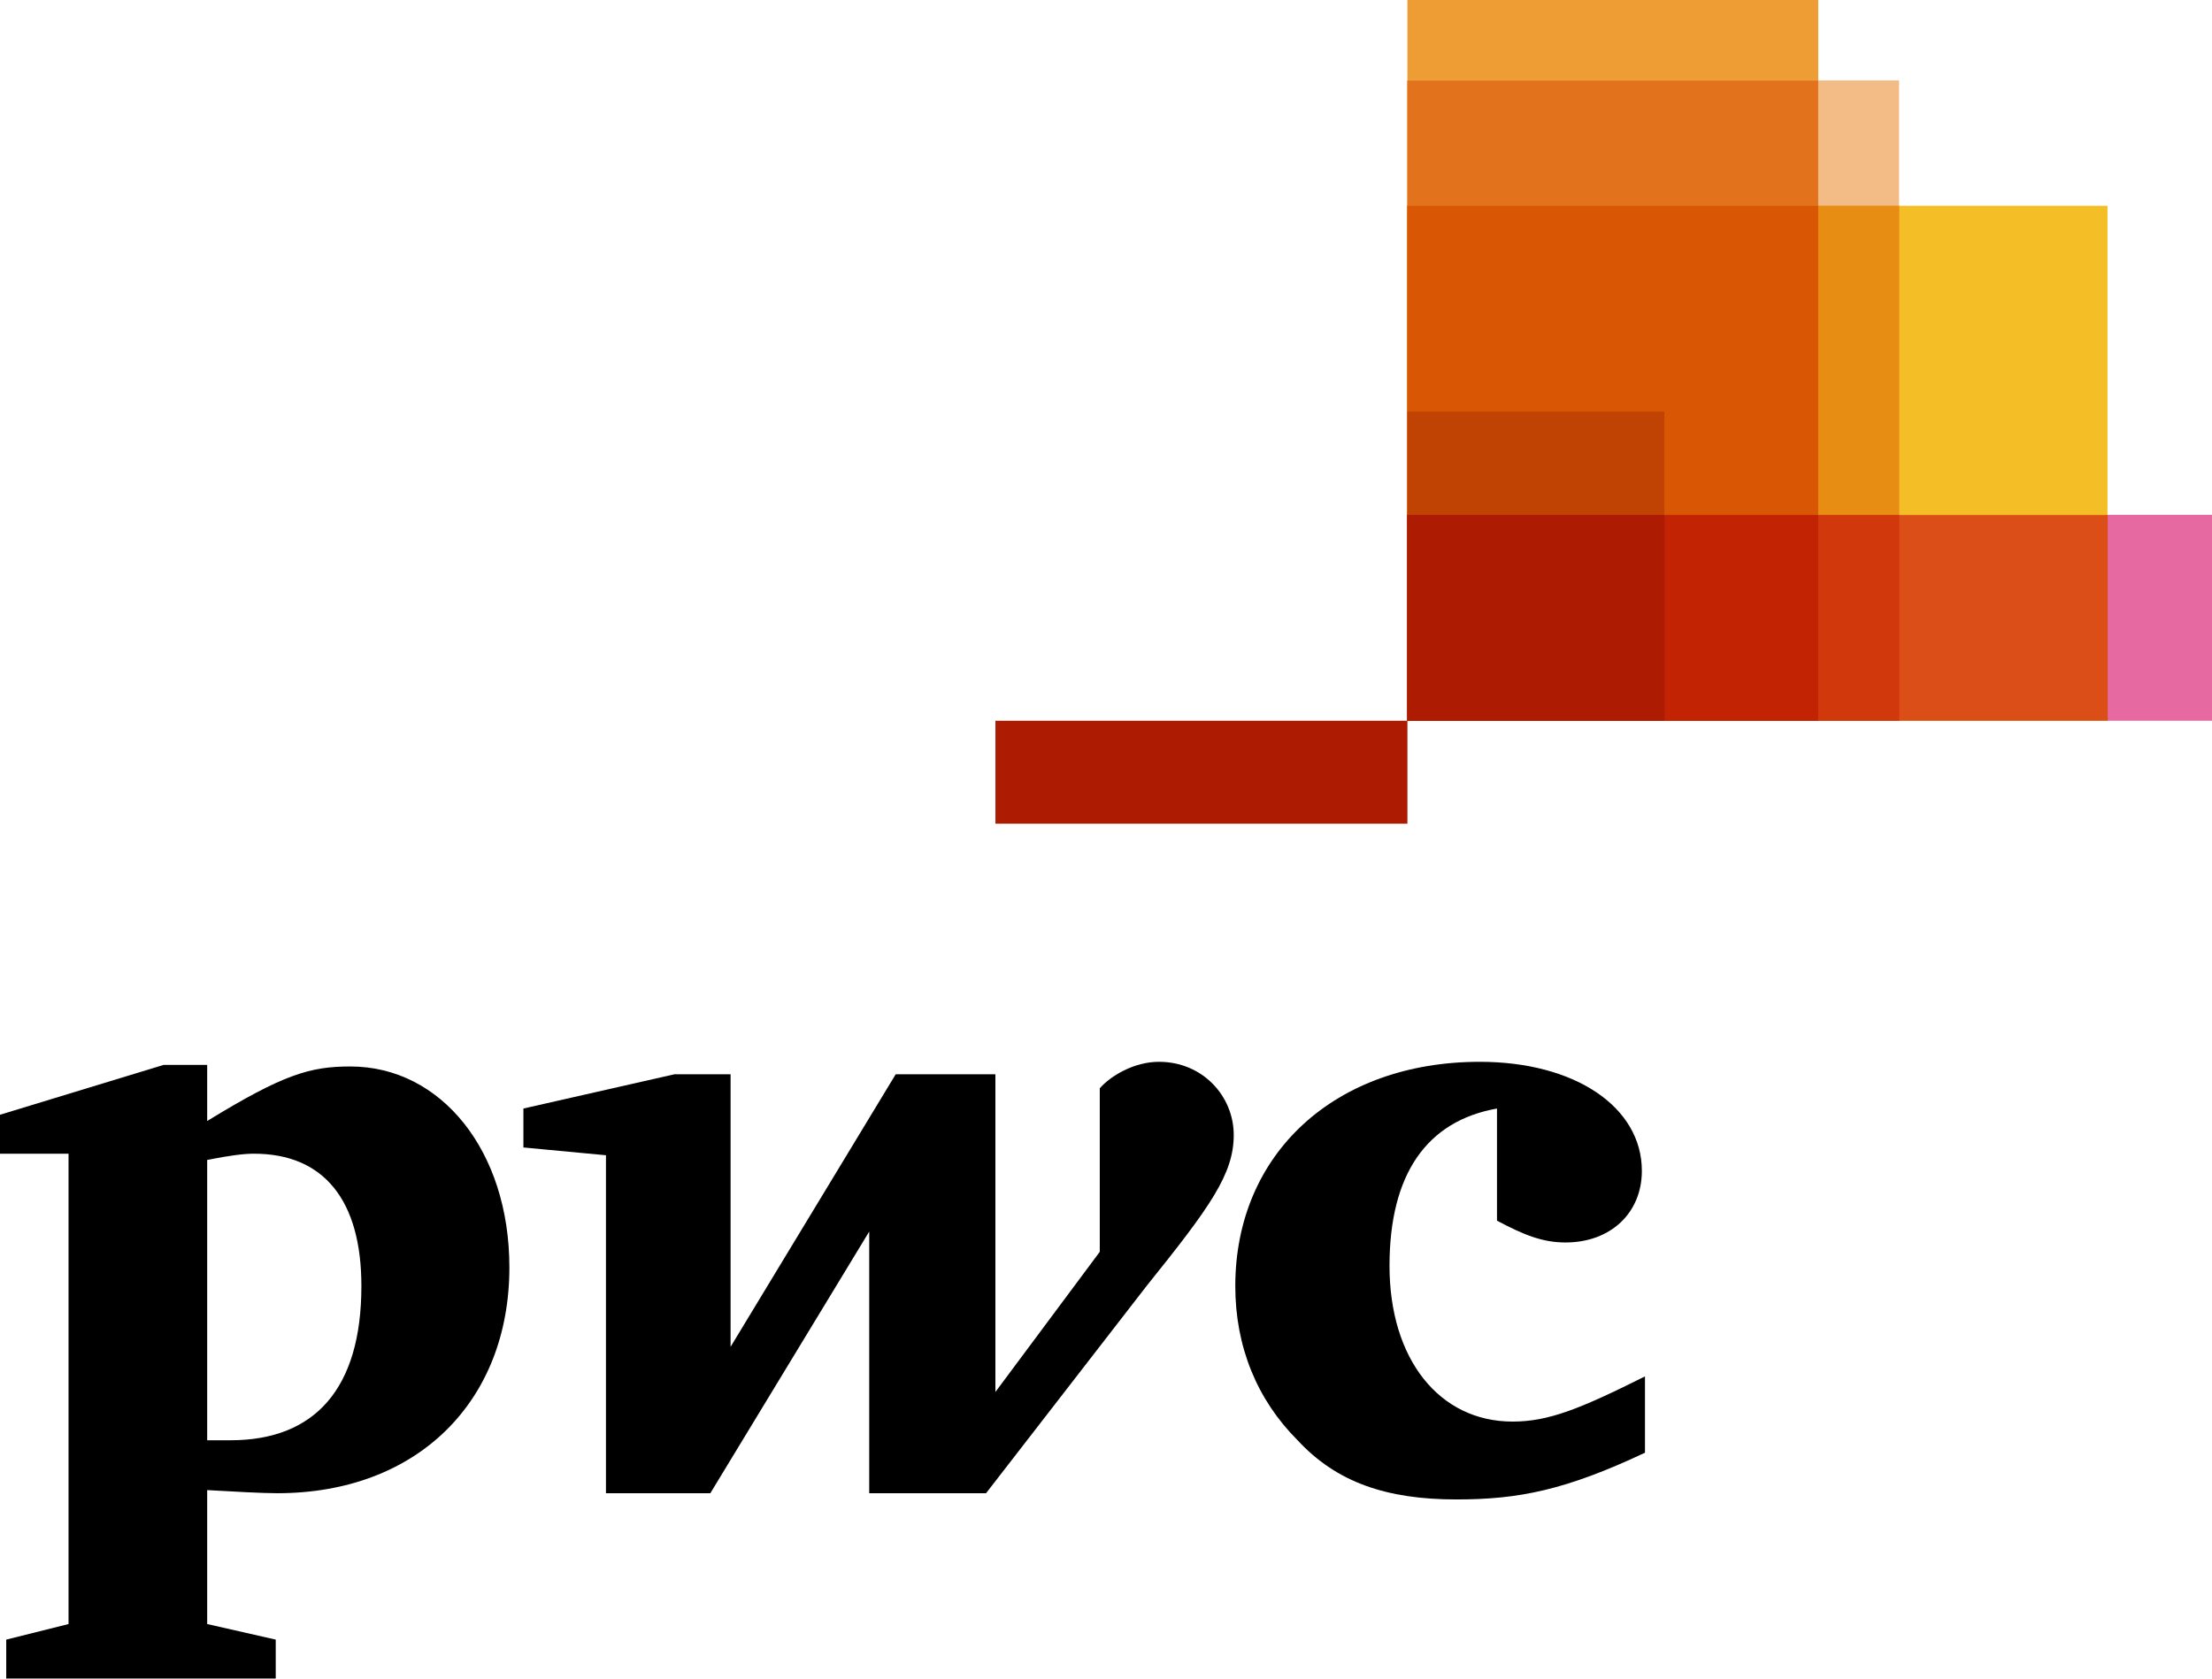
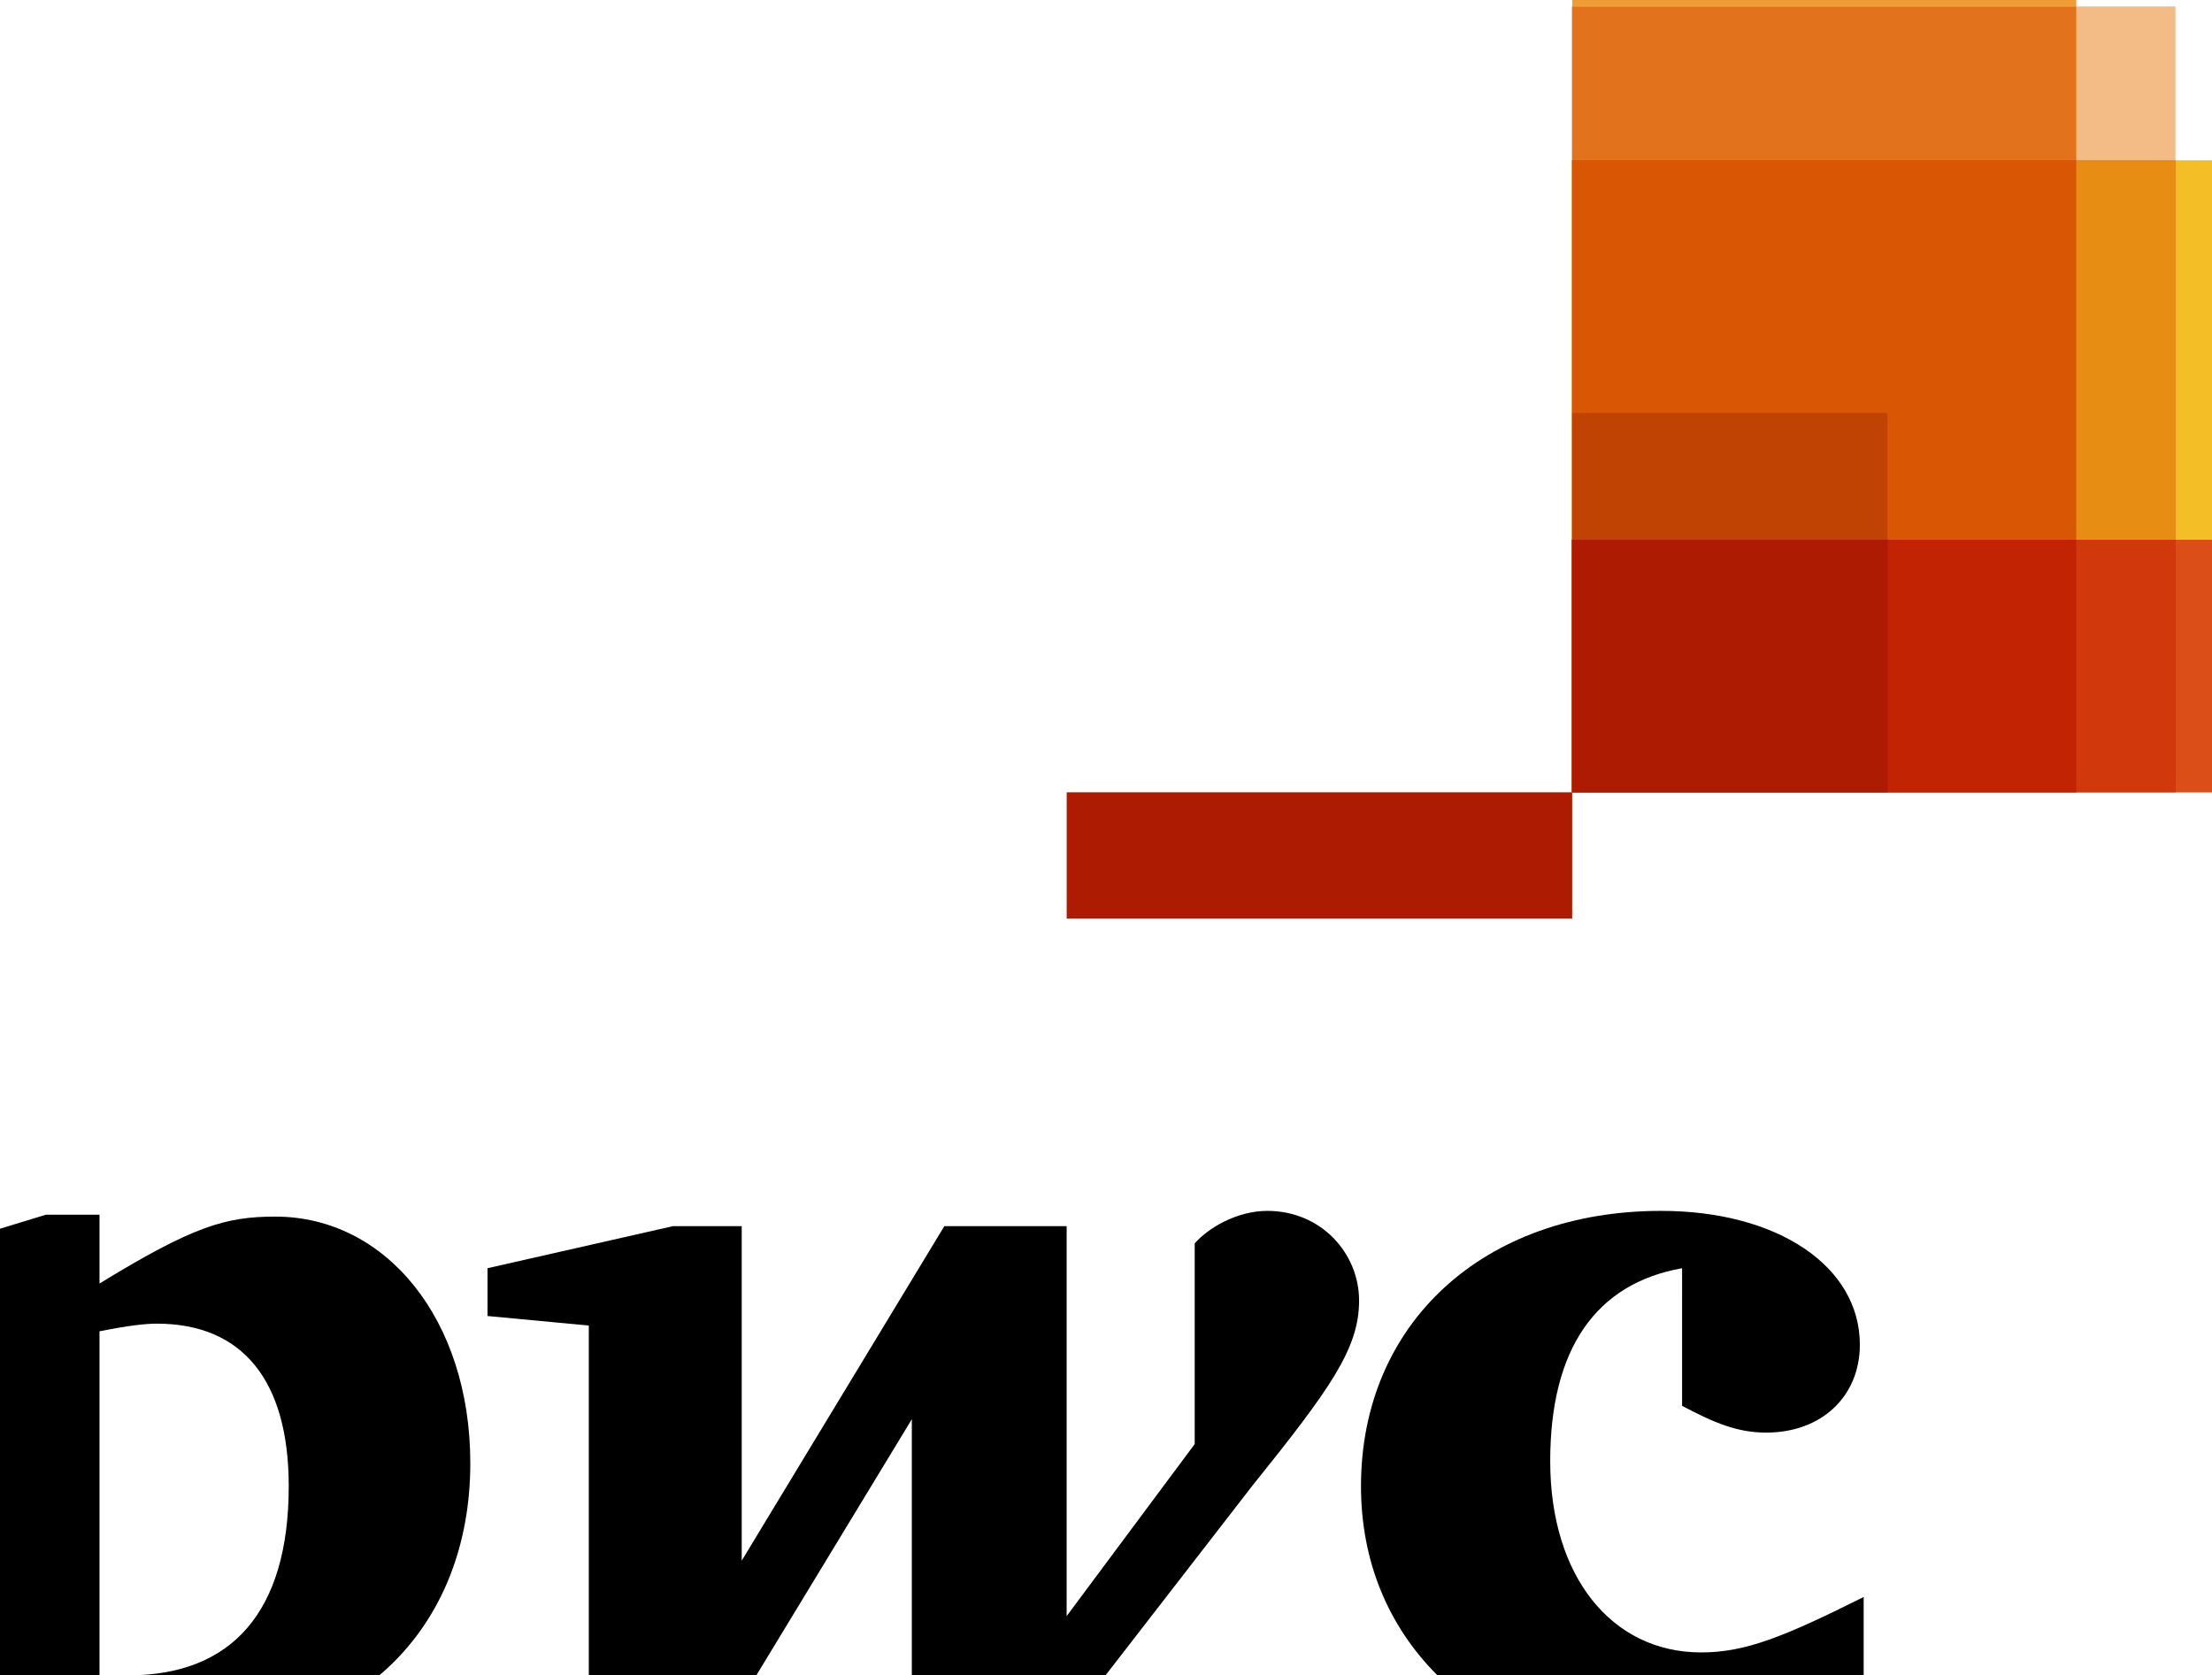
- <svg xmlns="http://www.w3.org/2000/svg" version="1.1" width="1000" height="758.995" id="svg2">
+ <svg xmlns="http://www.w3.org/2000/svg" xmlns:ns1="http://sodipodi.sourceforge.net/DTD/sodipodi-0.0" version="1.1" viewBox="57 34 815 617" id="svg2" ns1:docname="pwc.svg">
+   <ns1:namedview pagecolor="#ffffff" bordercolor="#666666" borderopacity="1" objecttolerance="10" gridtolerance="10" guidetolerance="10" id="namedview2890" showgrid="false" />
  <defs id="defs4">
    <clipPath id="clipPath2940">
      <path d="m 104.072,244.53 13.958,0 0,-16.389 -13.958,0 0,16.389 z" id="path2942" />
    </clipPath>
    <clipPath id="clipPath2926">
      <path d="m 104.072,254.114 34.584,0 0,-25.973 -34.584,0 0,25.973 z" id="path2928" />
    </clipPath>
    <clipPath id="clipPath2912">
      <path d="m 104.072,263.695 21.122,0 0,-35.554 -21.122,0 0,35.554 z" id="path2914" />
    </clipPath>
    <clipPath id="clipPath2898">
      <path d="m 104.072,259.95 24.884,0 0,-31.809 -24.884,0 0,31.809 z" id="path2900" />
    </clipPath>
    <clipPath id="clipPath2884">
      <path d="m 104.072,239.726 39.448,0 0,-11.585 -39.448,0 0,11.585 z" id="path2886" />
    </clipPath>
    <clipPath id="clipPath2872">
      <path d="m 0,0 595.276,0 0,841.89 L 0,841.89 0,0 z" id="path2874" />
    </clipPath>
    <clipPath id="clipPath2852">
      <path d="m 39.118,37.134 28.126,0 0,26.954 -28.126,0 0,-26.954 z" id="path2854" />
    </clipPath>
    <clipPath id="clipPath4109">
      <path d="m 104.072,244.53 13.958,0 0,-16.389 -13.958,0 0,16.389 z" id="path4111" />
    </clipPath>
    <clipPath id="clipPath4095">
      <path d="m 104.072,254.114 34.584,0 0,-25.973 -34.584,0 0,25.973 z" id="path4097" />
    </clipPath>
    <clipPath id="clipPath4081">
      <path d="m 104.072,263.695 21.122,0 0,-35.554 -21.122,0 0,35.554 z" id="path4083" />
    </clipPath>
    <clipPath id="clipPath4067">
      <path d="m 104.072,259.95 24.884,0 0,-31.809 -24.884,0 0,31.809 z" id="path4069" />
    </clipPath>
    <clipPath id="clipPath4053">
      <path d="m 104.072,239.726 39.448,0 0,-11.585 -39.448,0 0,11.585 z" id="path4055" />
    </clipPath>
    <clipPath id="clipPath4041">
      <path d="m 0,0 595.276,0 0,841.89 L 0,841.89 0,0 z" id="path4043" />
    </clipPath>
    <clipPath id="clipPath4021">
      <path d="m 39.118,37.134 28.126,0 0,26.954 -28.126,0 0,-26.954 z" id="path4023" />
    </clipPath>
    <clipPath id="clipPath4041-7">
      <path d="m 0,0 595.276,0 0,841.89 L 0,841.89 0,0 z" id="path4043-1" />
    </clipPath>
    <clipPath id="clipPath4053-7">
      <path d="m 104.072,239.726 39.448,0 0,-11.585 -39.448,0 0,11.585 z" id="path4055-7" />
    </clipPath>
    <clipPath id="clipPath4067-7">
      <path d="m 104.072,259.95 24.884,0 0,-31.809 -24.884,0 0,31.809 z" id="path4069-7" />
    </clipPath>
    <clipPath id="clipPath4081-3">
      <path d="m 104.072,263.695 21.122,0 0,-35.554 -21.122,0 0,35.554 z" id="path4083-3" />
    </clipPath>
    <clipPath id="clipPath4095-5">
      <path d="m 104.072,254.114 34.584,0 0,-25.973 -34.584,0 0,25.973 z" id="path4097-9" />
    </clipPath>
    <clipPath id="clipPath4109-9">
      <path d="m 104.072,244.53 13.958,0 0,-16.389 -13.958,0 0,16.389 z" id="path4111-8" />
    </clipPath>
  </defs>
  <path d="m 1000,325.903 -363.735,0 0,-93.1 363.735,0 0,93.1 z" id="path4061" style="fill:#e669a2;fill-opacity:1;fill-rule:nonzero;stroke:none;color:#000000;marker:none;visibility:visible;display:inline;overflow:visible;enable-background:accumulate" />
  <path d="m 952.756,325.903 -316.491,0 0,-232.852 316.491,0 0,232.852 z" id="path4103" style="fill:#f3be26;fill-opacity:1;fill-rule:nonzero;stroke:none;color:#000000;marker:none;visibility:visible;display:inline;overflow:visible;enable-background:accumulate" />
  <path d="m 821.998,325.903 -185.734,0 0,-325.903 185.734,0 0,325.903 z" id="path4089" style="fill:#ee9c34;fill-opacity:1;fill-rule:nonzero;stroke:none;color:#000000;marker:none;visibility:visible;display:inline;overflow:visible;enable-background:accumulate" />
  <path d="m 858.539,325.903 -222.274,0 0,-289.537 222.274,0 0,289.537 z" id="path4075" style="fill:#f3bc87;fill-opacity:1;fill-rule:nonzero;stroke:none;color:#000000;marker:none;visibility:visible;display:inline;overflow:visible;enable-background:accumulate" />
  <path d="m 636.213,36.421 0,289.453 185.765,0 0,-289.453 -185.765,0 z" id="path4688" style="fill:#e3721c;fill-opacity:1;fill-rule:nonzero;stroke:none;color:#000000;marker:none;visibility:visible;display:inline;overflow:visible;enable-background:accumulate" />
  <path d="m 450.016,325.903 186.248,0 0,46.555 -186.248,0 0,-46.555 z" id="path4119" style="fill:#ad1b02;fill-opacity:1;fill-rule:nonzero;stroke:none;color:#000000;marker:none;visibility:visible;display:inline;overflow:visible;enable-background:accumulate" />
  <path d="m 636.213,93 0,232.873 222.432,0 0,-232.873 -222.432,0 z" id="path4698" style="fill:#e88d14;fill-opacity:1;fill-rule:nonzero;stroke:none;color:#000000;marker:none;visibility:visible;display:inline;overflow:visible;enable-background:accumulate" />
  <path d="m 636.213,93 0,232.873 185.765,0 0,-232.873 -185.765,0 z" id="path4693" style="fill:#d85604;fill-opacity:1;fill-rule:nonzero;stroke:none;color:#000000;marker:none;visibility:visible;display:inline;overflow:visible;enable-background:accumulate" />
  <path d="m 752.414,325.903 -116.149,0 0,-139.761 116.149,0 0,139.761 z" id="path4117" style="fill:#c14303;fill-opacity:1;fill-rule:nonzero;stroke:none;color:#000000;marker:none;visibility:visible;display:inline;overflow:visible;enable-background:accumulate" />
  <path d="m 636.213,232.87 0,93.004 316.65,0 0,-93.004 -316.65,0 z" id="path4713" style="fill:#db4e18;fill-opacity:1;fill-rule:nonzero;stroke:none;color:#000000;marker:none;visibility:visible;display:inline;overflow:visible;enable-background:accumulate" />
  <path d="m 636.213,232.87 0,93.004 222.432,0 0,-93.004 -222.432,0 z" id="path4708" style="fill:#d1390d;fill-opacity:1;fill-rule:nonzero;stroke:none;color:#000000;marker:none;visibility:visible;display:inline;overflow:visible;enable-background:accumulate" />
  <path d="m 636.213,232.87 0,93.004 185.765,0 0,-93.004 -185.765,0 z" id="path4703" style="fill:#c22303;fill-opacity:1;fill-rule:nonzero;stroke:none;color:#000000;marker:none;visibility:visible;display:inline;overflow:visible;enable-background:accumulate" />
  <path d="m 636.213,232.87 0,93.004 116.315,0 0,-93.004 -116.315,0 z" id="path4625" style="fill:#ad1b02;fill-opacity:1;fill-rule:nonzero;stroke:none;color:#000000;marker:none;visibility:visible;display:inline;overflow:visible;enable-background:accumulate" />
  <g transform="translate(-128.4989,323.7918)" id="g2925">
    <path id="path2850" style="fill:#000000;fill-opacity:1;fill-rule:nonzero;stroke:none" d="m 805.259,177.456 c -31.69,5.634 -48.592,29.577 -48.592,71.127 0,42.254 22.535,70.423 55.634,70.423 16.197,0 30.282,-5.634 59.859,-20.423 0,34.507 0,34.507 0,34.507 -35.915,16.901 -57.042,21.127 -85.211,21.127 -31.69,0 -54.225,-7.746 -71.831,-26.761 -18.31,-18.31 -28.169,-42.254 -28.169,-69.718 0,-59.859 45.07,-101.408 110.563,-101.408 42.958,0 73.239,20.423 73.239,49.296 0,19.014 -14.085,32.394 -34.507,32.394 -10.563,0 -19.014,-3.521 -30.986,-9.859" />
    <path id="path2852" style="fill:#000000;fill-opacity:1;fill-rule:nonzero;stroke:none" d="m 646.809,257.738 c 28.873,-35.915 39.437,-50.704 39.437,-68.31 0,-17.606 -14.085,-33.099 -33.803,-33.099 -11.268,0 -21.831,6.338 -26.761,11.972 0,73.944 0,73.944 0,73.944 -47.183,63.38 -47.183,63.38 -47.183,63.38 0,-143.662 0,-143.662 0,-143.662 -45.07,0 -45.07,0 -45.07,0 -74.648,123.239 -74.648,123.239 -74.648,123.239 0,-123.239 0,-123.239 0,-123.239 -25.352,0 -25.352,0 -25.352,0 -68.31,15.493 -68.31,15.493 -68.31,15.493 0,17.606 0,17.606 0,17.606 37.324,3.521 37.324,3.521 37.324,3.521 0,152.817 0,152.817 0,152.817 47.183,0 47.183,0 47.183,0 71.831,-118.31 71.831,-118.31 71.831,-118.31 0,118.31 0,118.31 0,118.31 52.817,0 52.817,0 52.817,0" />
    <path id="path2862" style="fill:#000000;fill-opacity:1;fill-rule:nonzero;stroke:none" d="m 222.161,327.456 c 5.634,0 7.042,0 10.563,0 38.028,0 59.155,-23.239 59.155,-69.718 0,-38.732 -16.901,-59.859 -48.592,-59.859 -4.225,0 -10.563,0.704 -21.127,2.817 l 0,126.761 z m 0,83.099 c 30.986,7.042 30.986,7.042 30.986,7.042 0,17.606 0,17.606 0,17.606 -121.831,0 -121.831,0 -121.831,0 0,-17.606 0,-17.606 0,-17.606 28.169,-7.042 28.169,-7.042 28.169,-7.042 0,-212.676 0,-212.676 0,-212.676 -30.986,0 -30.986,0 -30.986,0 0,-17.606 0,-17.606 0,-17.606 73.944,-22.535 73.944,-22.535 73.944,-22.535 19.718,0 19.718,0 19.718,0 0,25.352 0,25.352 0,25.352 34.507,-21.127 46.479,-24.648 64.789,-24.648 40.845,0 71.831,38.028 71.831,90.845 0,60.563 -41.549,102.113 -104.93,102.113 -7.042,0 -19.014,-0.704 -31.69,-1.408" />
  </g>
</svg>
